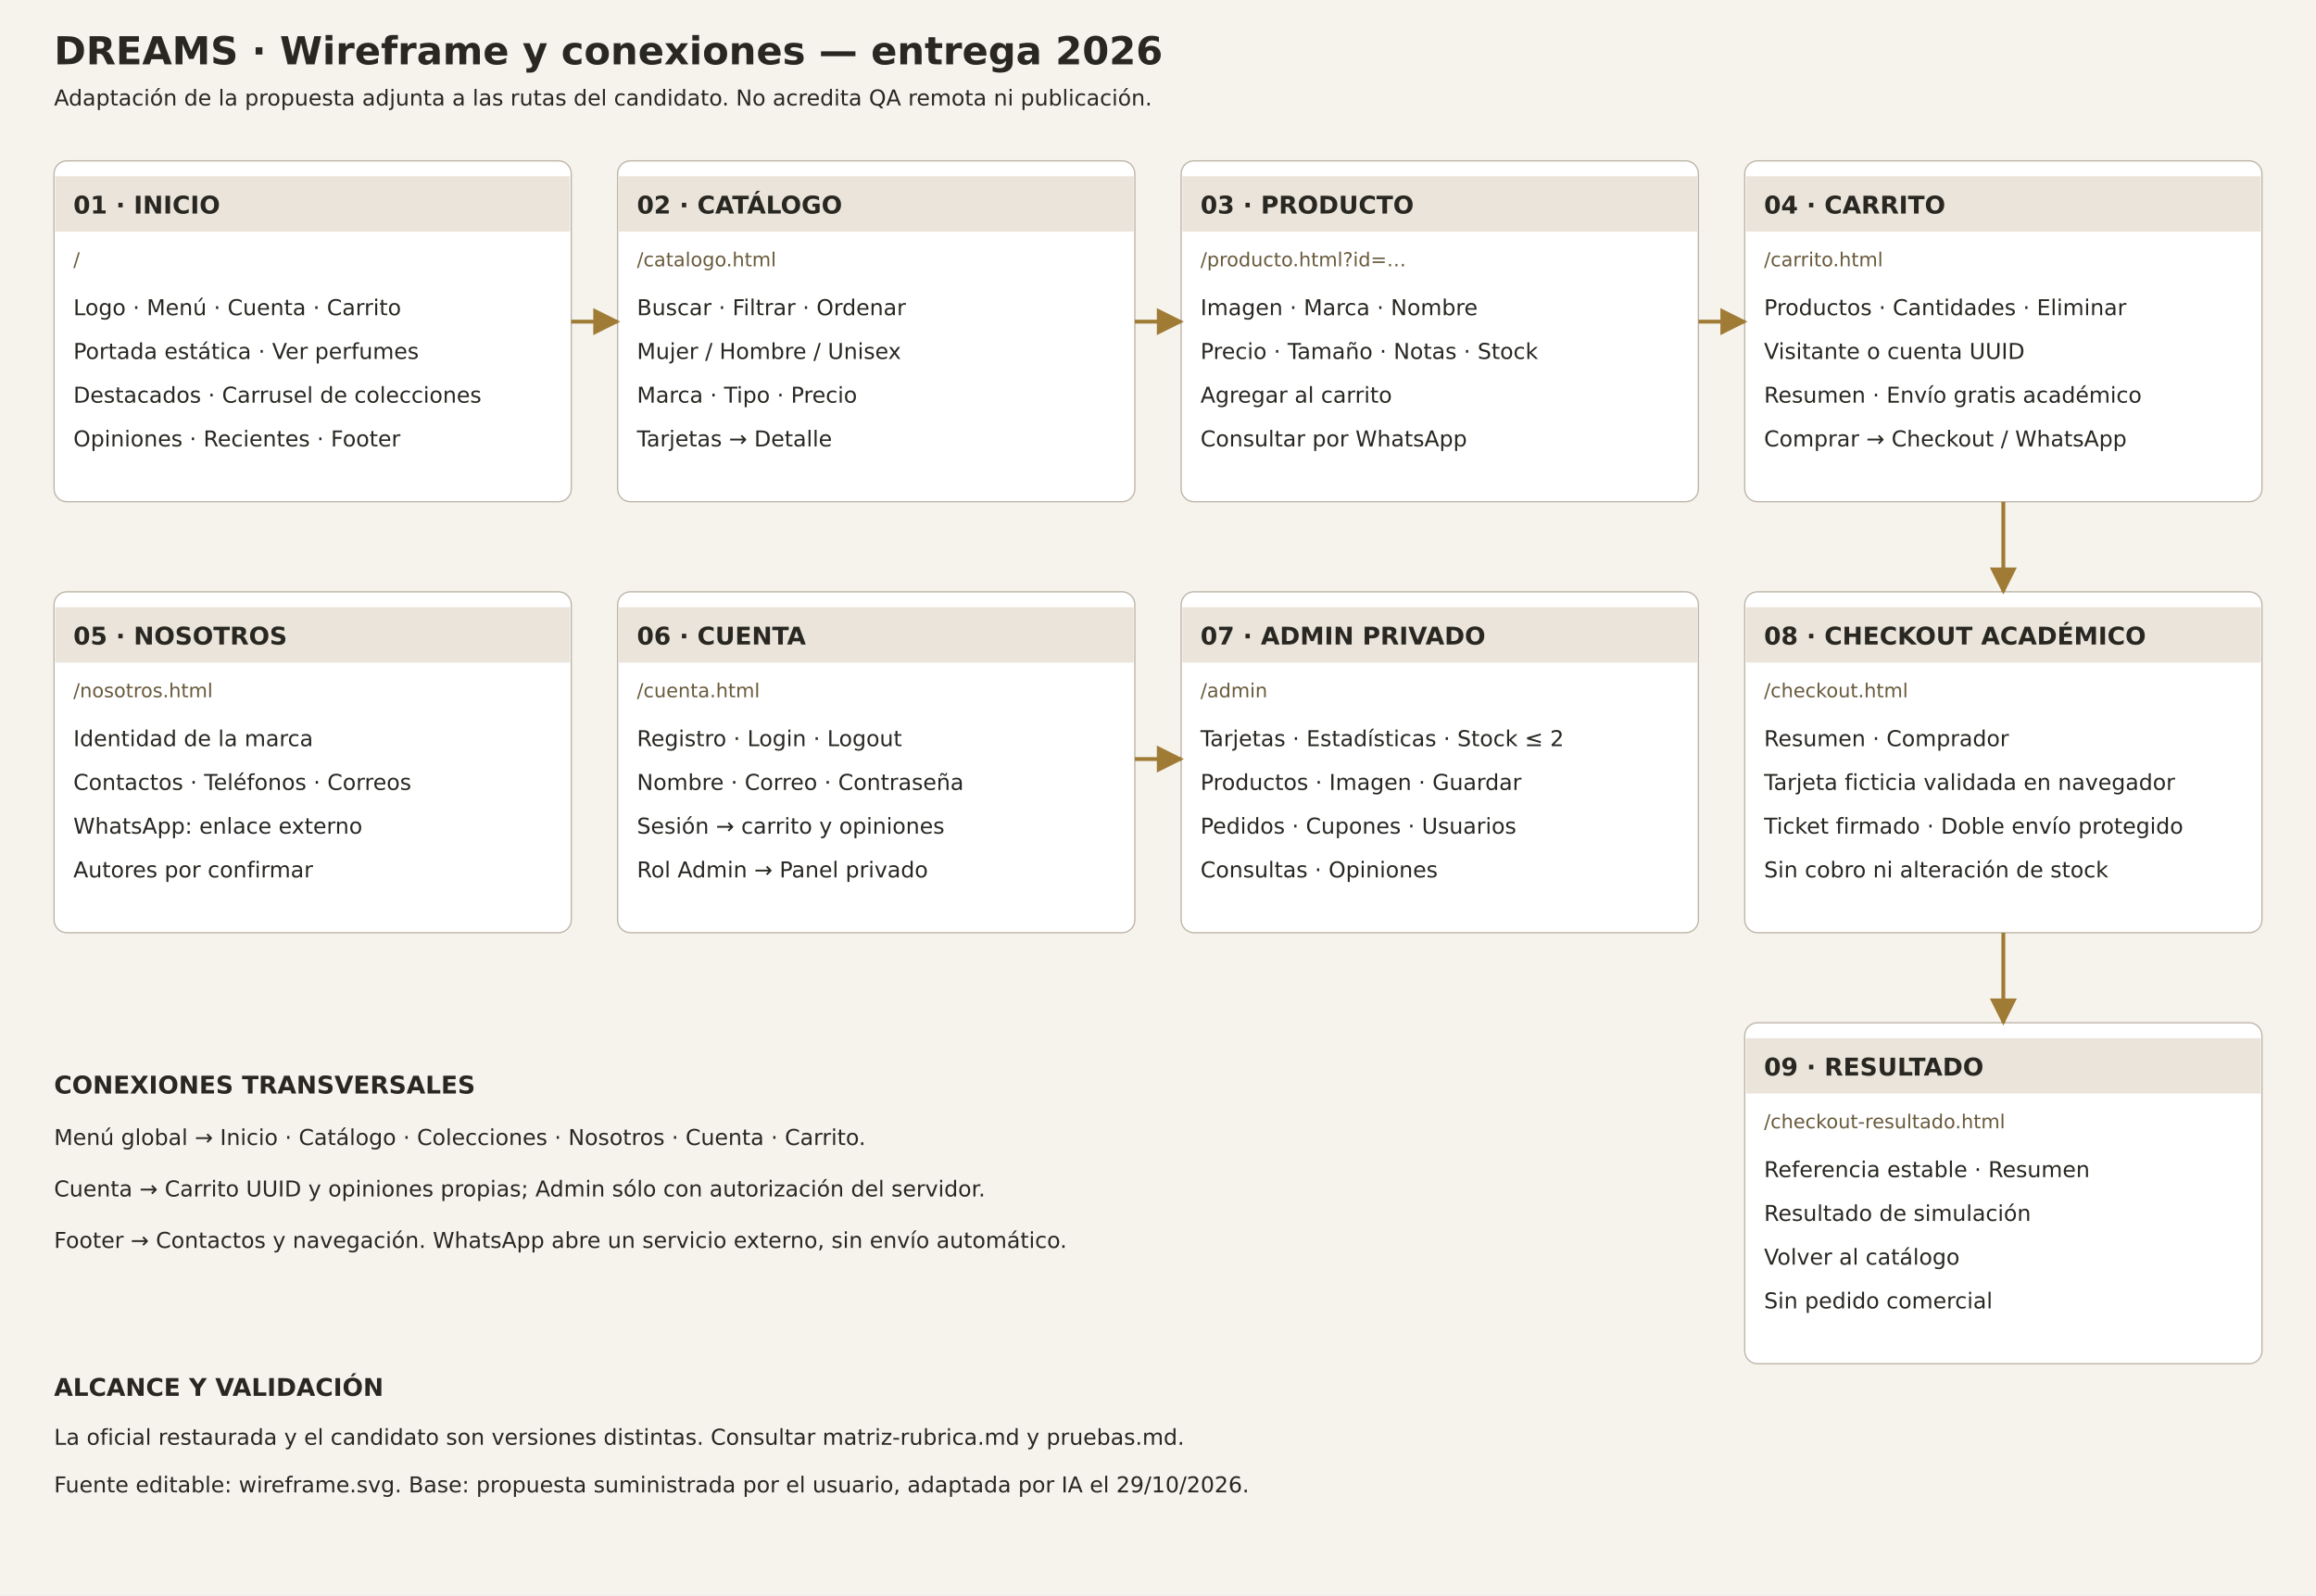
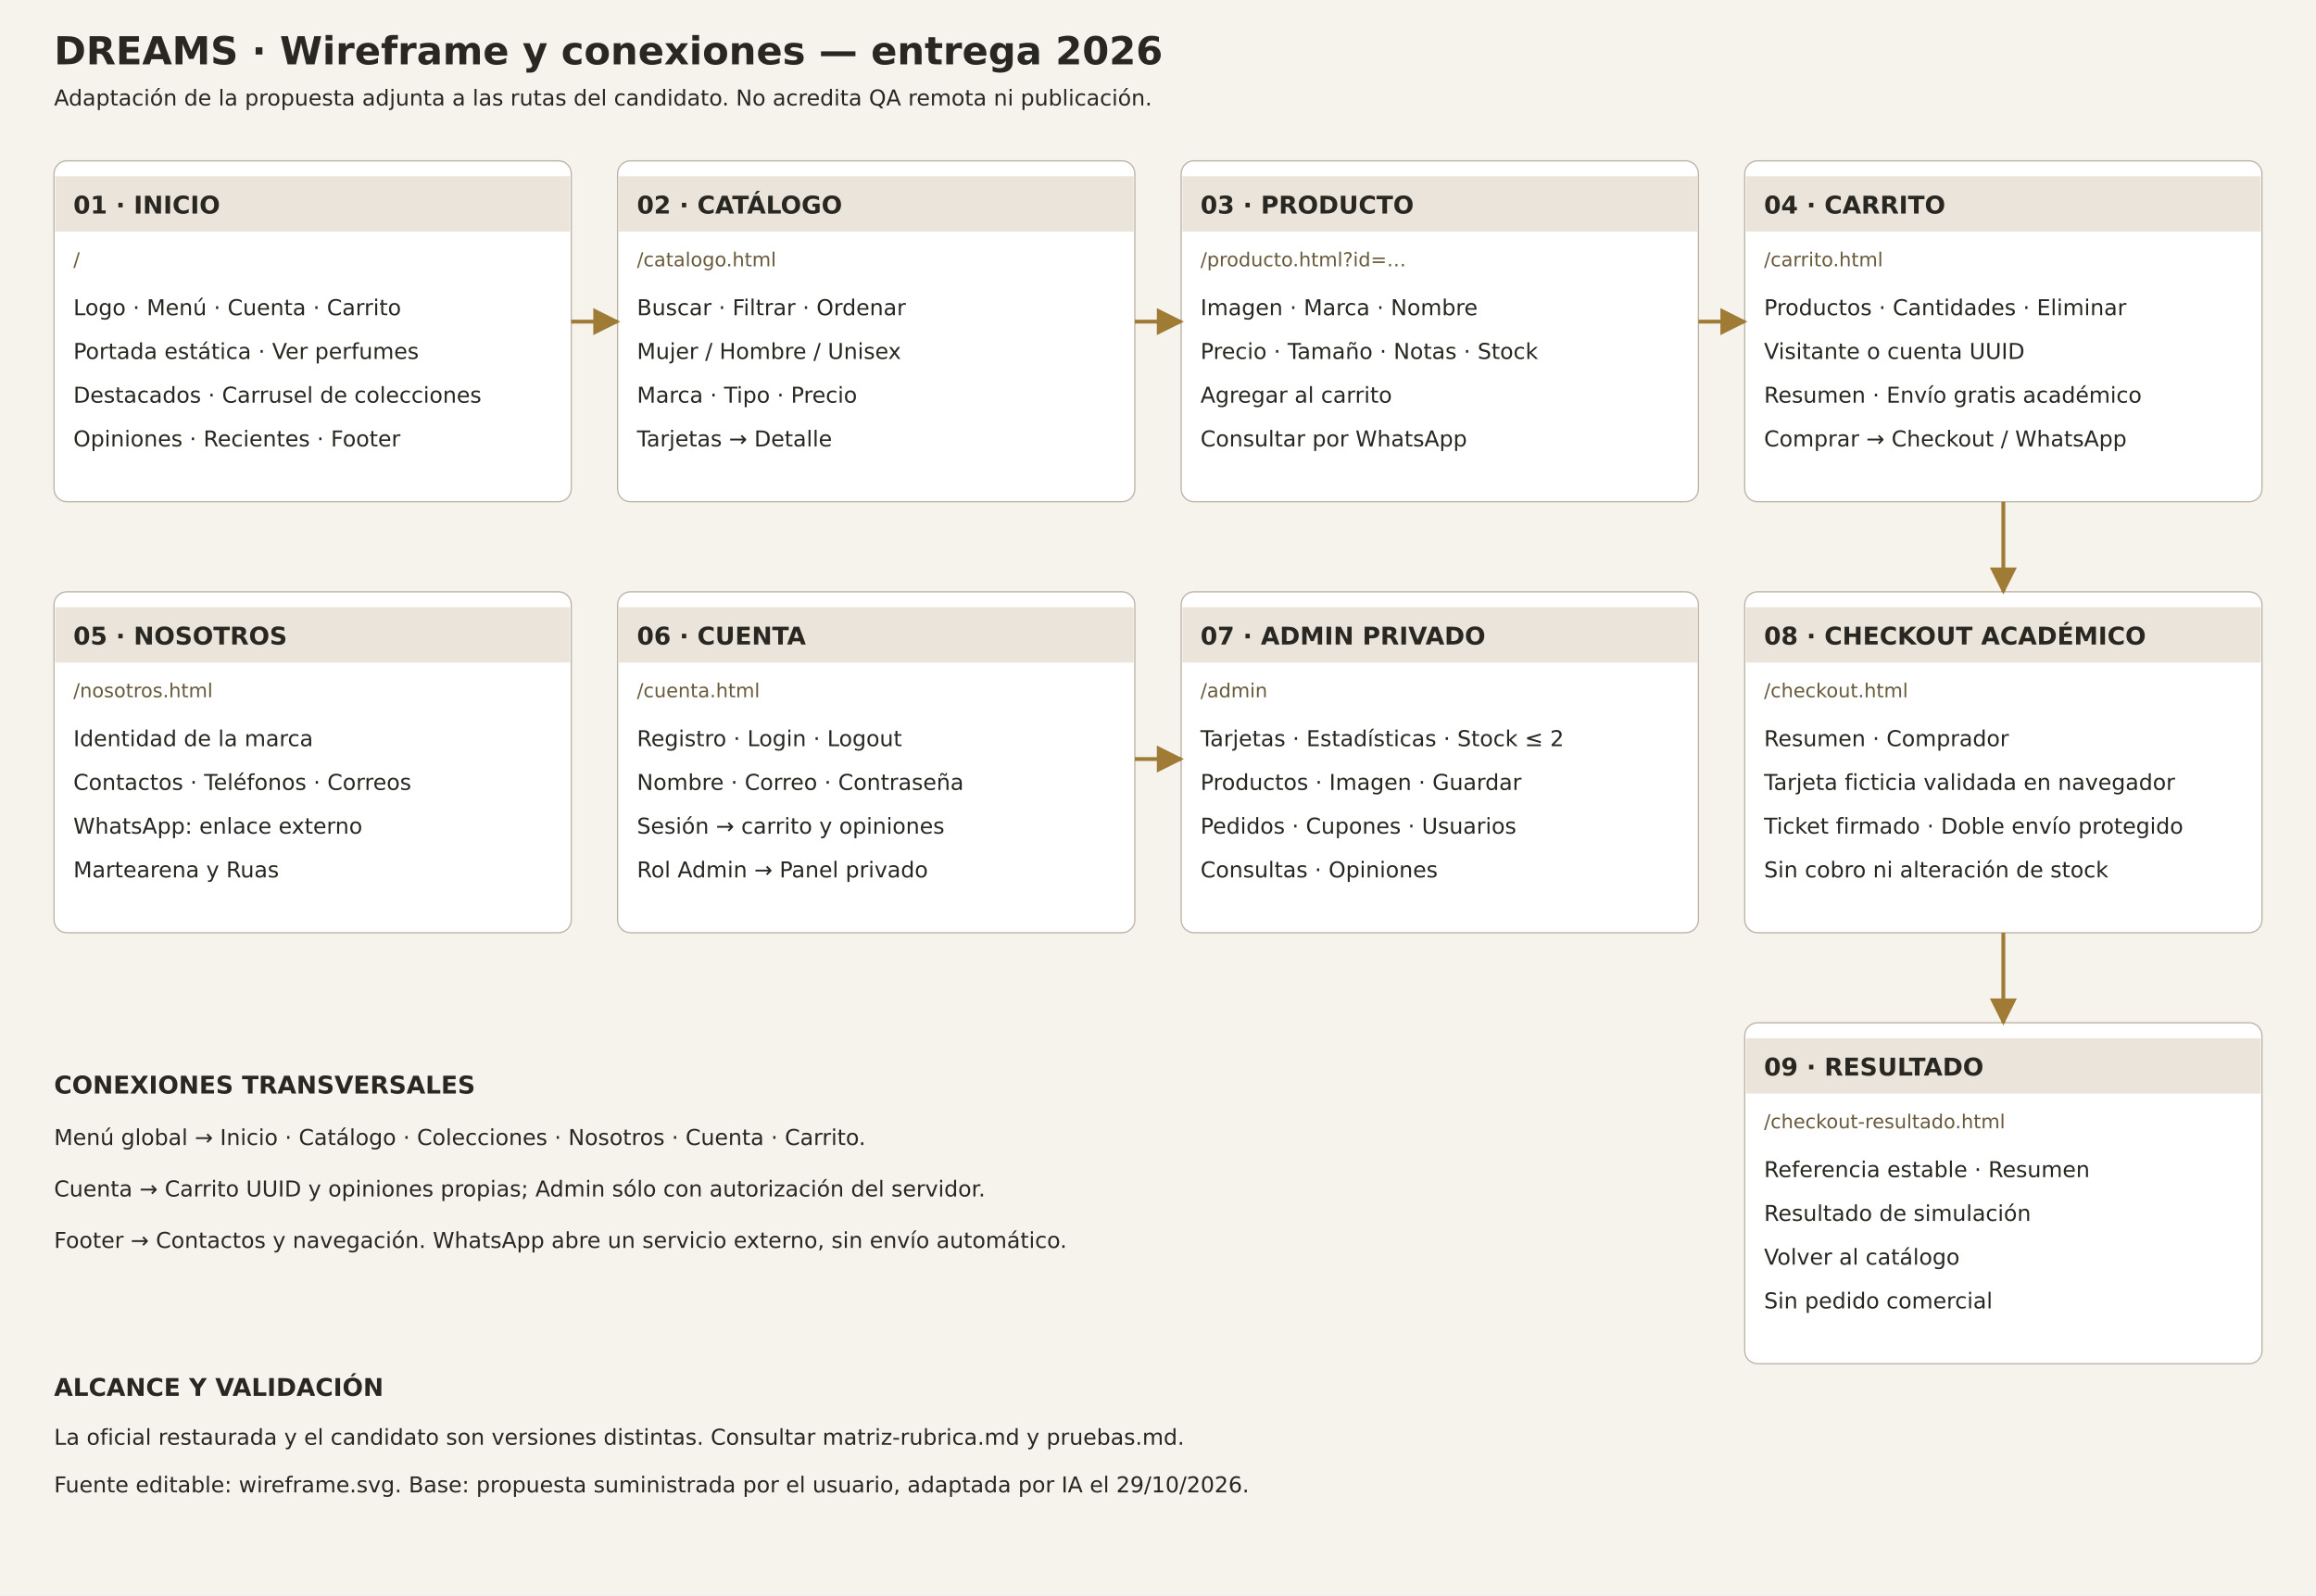
<svg xmlns="http://www.w3.org/2000/svg" width="1800" height="1240" viewBox="0 0 1800 1240">
  <rect width="1800" height="1240" fill="#f6f3ed" />
  <style>text{font-family:DejaVu Sans,sans-serif;fill:#292722}.title{font-size:30px;font-weight:bold}.heading{font-size:19px;font-weight:bold}.body{font-size:17px}.route{font-size:15px;fill:#695a3c}</style>
  <defs>
    <marker id="arrow" viewBox="0 0 10 10" refX="9" refY="5" markerWidth="7" markerHeight="7" orient="auto-start-reverse">
      <path d="M 0 0 L 10 5 L 0 10 z" fill="#a07b35" />
    </marker>
  </defs>
  <text x="42" y="50" class="title">DREAMS · Wireframe y conexiones — entrega 2026</text>
  <text x="42" y="82" class="body">Adaptación de la propuesta adjunta a las rutas del candidato. No acredita QA remota ni publicación.</text>
  <rect x="42" y="125" width="402" height="265" rx="10" fill="white" stroke="#bdb4a7" />
  <rect x="43" y="137" width="400" height="43" fill="#eae4da" />
  <text x="57" y="166" class="heading">01 · INICIO</text>
  <text x="57" y="207" class="route">/</text>
  <text x="57" y="245" class="body">Logo · Menú · Cuenta · Carrito</text>
  <text x="57" y="279" class="body">Portada estática · Ver perfumes</text>
  <text x="57" y="313" class="body">Destacados · Carrusel de colecciones</text>
  <text x="57" y="347" class="body">Opiniones · Recientes · Footer</text>
  <rect x="480" y="125" width="402" height="265" rx="10" fill="white" stroke="#bdb4a7" />
  <rect x="481" y="137" width="400" height="43" fill="#eae4da" />
  <text x="495" y="166" class="heading">02 · CATÁLOGO</text>
  <text x="495" y="207" class="route">/catalogo.html</text>
  <text x="495" y="245" class="body">Buscar · Filtrar · Ordenar</text>
  <text x="495" y="279" class="body">Mujer / Hombre / Unisex</text>
  <text x="495" y="313" class="body">Marca · Tipo · Precio</text>
  <text x="495" y="347" class="body">Tarjetas → Detalle</text>
  <rect x="918" y="125" width="402" height="265" rx="10" fill="white" stroke="#bdb4a7" />
  <rect x="919" y="137" width="400" height="43" fill="#eae4da" />
  <text x="933" y="166" class="heading">03 · PRODUCTO</text>
  <text x="933" y="207" class="route">/producto.html?id=…</text>
  <text x="933" y="245" class="body">Imagen · Marca · Nombre</text>
  <text x="933" y="279" class="body">Precio · Tamaño · Notas · Stock</text>
  <text x="933" y="313" class="body">Agregar al carrito</text>
  <text x="933" y="347" class="body">Consultar por WhatsApp</text>
  <rect x="1356" y="125" width="402" height="265" rx="10" fill="white" stroke="#bdb4a7" />
  <rect x="1357" y="137" width="400" height="43" fill="#eae4da" />
  <text x="1371" y="166" class="heading">04 · CARRITO</text>
  <text x="1371" y="207" class="route">/carrito.html</text>
  <text x="1371" y="245" class="body">Productos · Cantidades · Eliminar</text>
  <text x="1371" y="279" class="body">Visitante o cuenta UUID</text>
  <text x="1371" y="313" class="body">Resumen · Envío gratis académico</text>
  <text x="1371" y="347" class="body">Comprar → Checkout / WhatsApp</text>
  <rect x="42" y="460" width="402" height="265" rx="10" fill="white" stroke="#bdb4a7" />
  <rect x="43" y="472" width="400" height="43" fill="#eae4da" />
  <text x="57" y="501" class="heading">05 · NOSOTROS</text>
  <text x="57" y="542" class="route">/nosotros.html</text>
  <text x="57" y="580" class="body">Identidad de la marca</text>
  <text x="57" y="614" class="body">Contactos · Teléfonos · Correos</text>
  <text x="57" y="648" class="body">WhatsApp: enlace externo</text>
-   <text x="57" y="682" class="body">Autores por confirmar</text>
+   <text x="57" y="682" class="body">Martearena y Ruas</text>
  <rect x="480" y="460" width="402" height="265" rx="10" fill="white" stroke="#bdb4a7" />
  <rect x="481" y="472" width="400" height="43" fill="#eae4da" />
  <text x="495" y="501" class="heading">06 · CUENTA</text>
  <text x="495" y="542" class="route">/cuenta.html</text>
  <text x="495" y="580" class="body">Registro · Login · Logout</text>
  <text x="495" y="614" class="body">Nombre · Correo · Contraseña</text>
  <text x="495" y="648" class="body">Sesión → carrito y opiniones</text>
  <text x="495" y="682" class="body">Rol Admin → Panel privado</text>
  <rect x="918" y="460" width="402" height="265" rx="10" fill="white" stroke="#bdb4a7" />
  <rect x="919" y="472" width="400" height="43" fill="#eae4da" />
  <text x="933" y="501" class="heading">07 · ADMIN PRIVADO</text>
  <text x="933" y="542" class="route">/admin</text>
  <text x="933" y="580" class="body">Tarjetas · Estadísticas · Stock ≤ 2</text>
  <text x="933" y="614" class="body">Productos · Imagen · Guardar</text>
  <text x="933" y="648" class="body">Pedidos · Cupones · Usuarios</text>
  <text x="933" y="682" class="body">Consultas · Opiniones</text>
  <rect x="1356" y="460" width="402" height="265" rx="10" fill="white" stroke="#bdb4a7" />
  <rect x="1357" y="472" width="400" height="43" fill="#eae4da" />
  <text x="1371" y="501" class="heading">08 · CHECKOUT ACADÉMICO</text>
  <text x="1371" y="542" class="route">/checkout.html</text>
  <text x="1371" y="580" class="body">Resumen · Comprador</text>
  <text x="1371" y="614" class="body">Tarjeta ficticia validada en navegador</text>
  <text x="1371" y="648" class="body">Ticket firmado · Doble envío protegido</text>
  <text x="1371" y="682" class="body">Sin cobro ni alteración de stock</text>
  <rect x="1356" y="795" width="402" height="265" rx="10" fill="white" stroke="#bdb4a7" />
  <rect x="1357" y="807" width="400" height="43" fill="#eae4da" />
  <text x="1371" y="836" class="heading">09 · RESULTADO</text>
  <text x="1371" y="877" class="route">/checkout-resultado.html</text>
  <text x="1371" y="915" class="body">Referencia estable · Resumen</text>
  <text x="1371" y="949" class="body">Resultado de simulación</text>
  <text x="1371" y="983" class="body">Volver al catálogo</text>
  <text x="1371" y="1017" class="body">Sin pedido comercial</text>
  <path d="M444 250H480" fill="none" stroke="#a07b35" stroke-width="3" marker-end="url(#arrow)" />
  <path d="M882 250H918" fill="none" stroke="#a07b35" stroke-width="3" marker-end="url(#arrow)" />
  <path d="M1320 250H1356" fill="none" stroke="#a07b35" stroke-width="3" marker-end="url(#arrow)" />
  <path d="M1557 390V460" fill="none" stroke="#a07b35" stroke-width="3" marker-end="url(#arrow)" />
  <path d="M882 590H918" fill="none" stroke="#a07b35" stroke-width="3" marker-end="url(#arrow)" />
  <path d="M1557 725V795" fill="none" stroke="#a07b35" stroke-width="3" marker-end="url(#arrow)" />
  <text x="42" y="850" class="heading">CONEXIONES TRANSVERSALES</text>
  <text x="42" y="890" class="body">Menú global → Inicio · Catálogo · Colecciones · Nosotros · Cuenta · Carrito.</text>
  <text x="42" y="930" class="body">Cuenta → Carrito UUID y opiniones propias; Admin sólo con autorización del servidor.</text>
  <text x="42" y="970" class="body">Footer → Contactos y navegación. WhatsApp abre un servicio externo, sin envío automático.</text>
  <text x="42" y="1085" class="heading">ALCANCE Y VALIDACIÓN</text>
  <text x="42" y="1123" class="body">La oficial restaurada y el candidato son versiones distintas. Consultar matriz-rubrica.md y pruebas.md.</text>
  <text x="42" y="1160" class="body">Fuente editable: wireframe.svg. Base: propuesta suministrada por el usuario, adaptada por IA el 29/10/2026.</text>
</svg>
